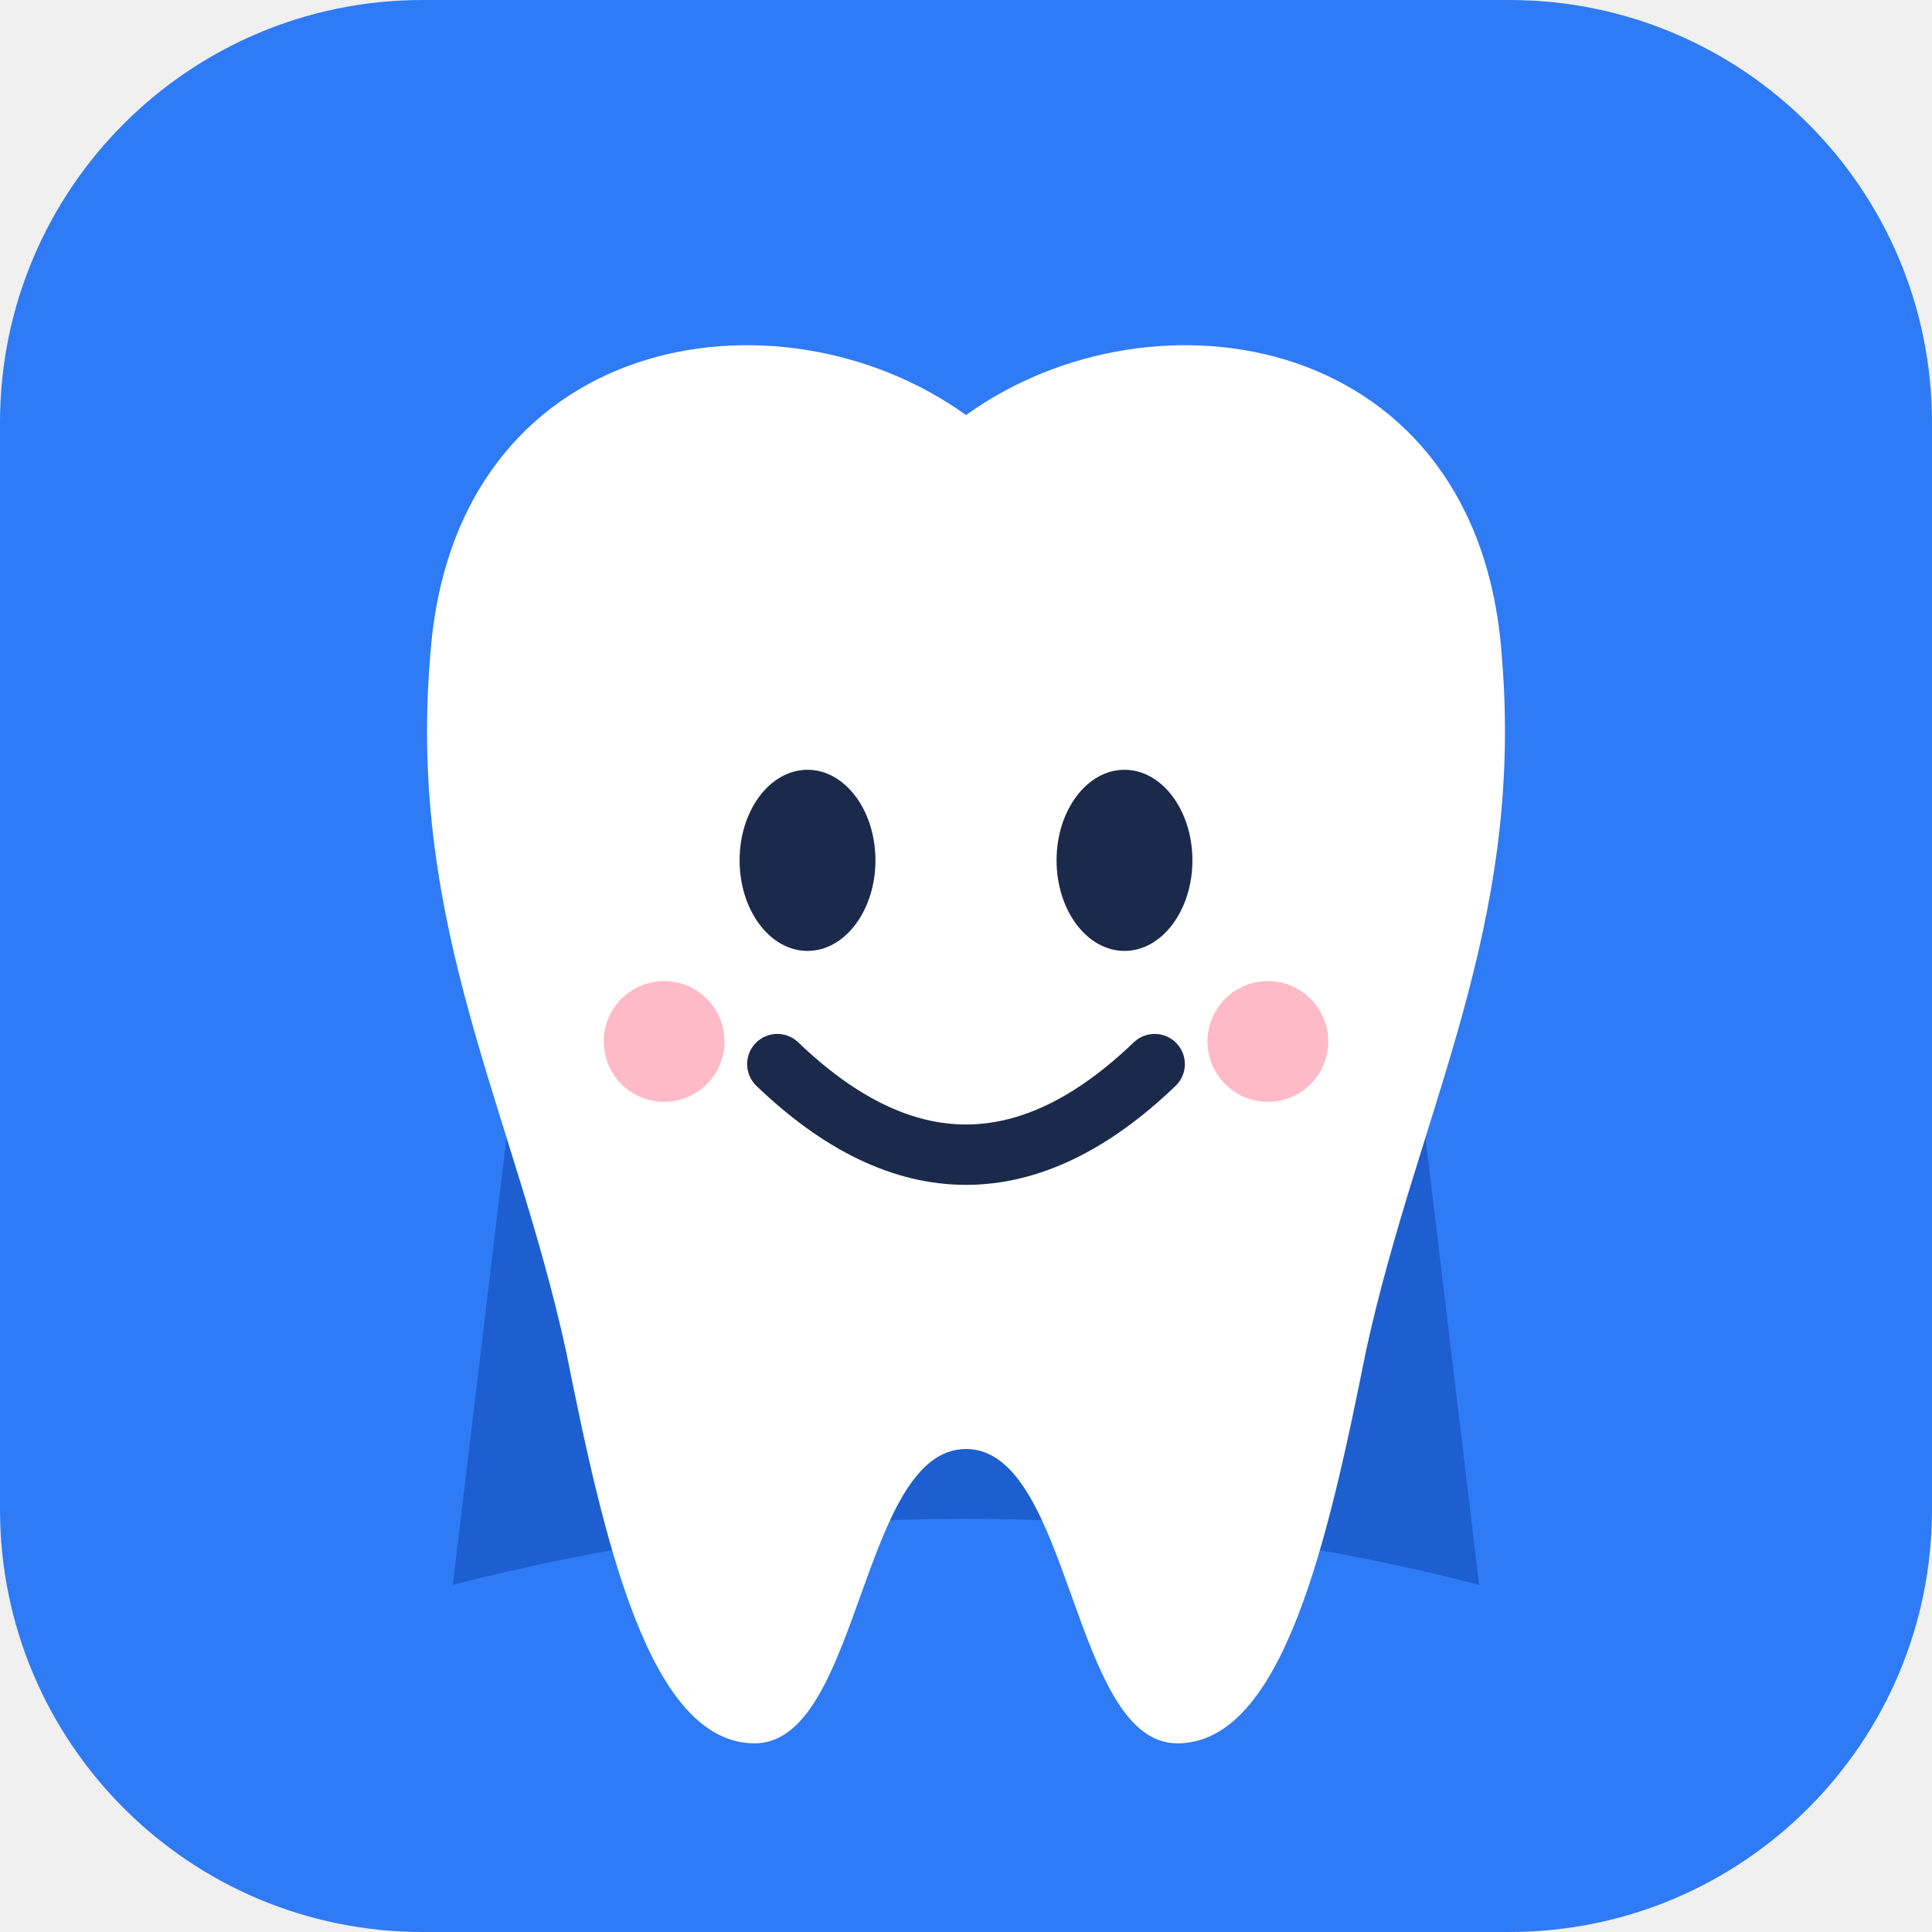
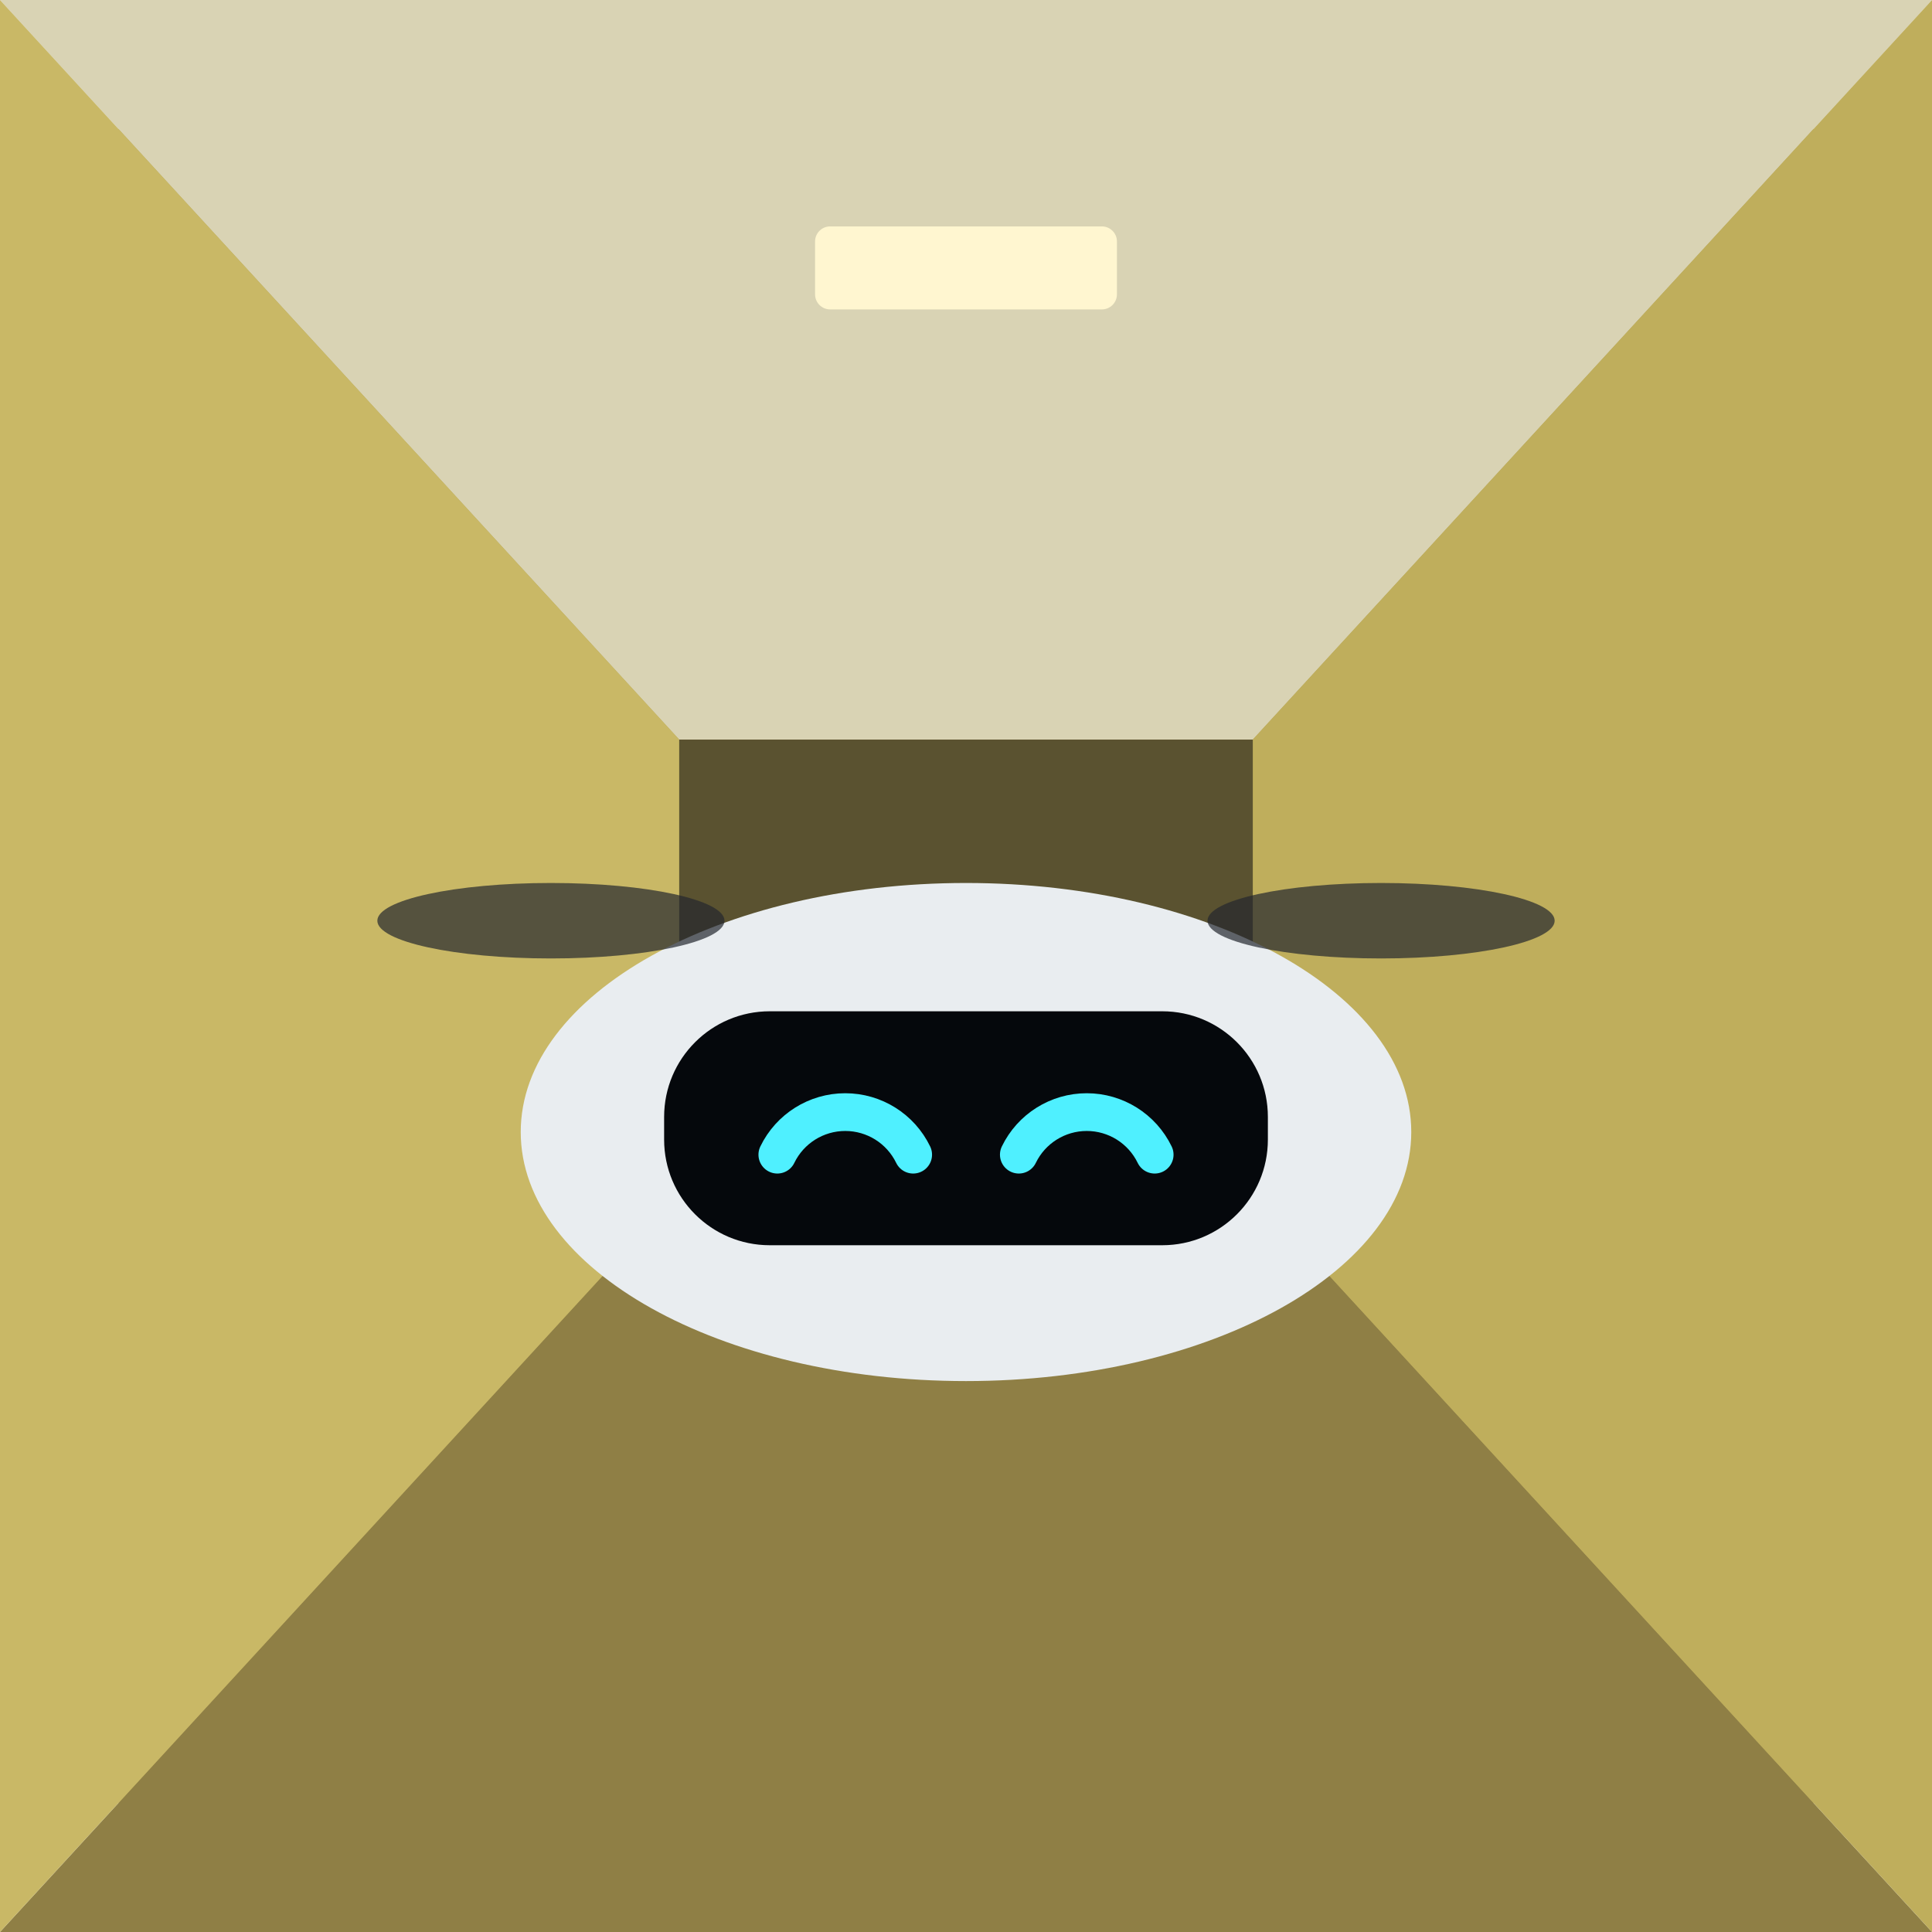
<svg xmlns="http://www.w3.org/2000/svg" viewBox="0 0 512 512">
-   <rect width="512" height="512" rx="112" fill="#2f7bf6" />
-   <path d="M150 170 Q256 140 362 170 L392 420 Q256 385 120 420 Z" fill="#1d5fd1" />
-   <path d="M256 110c-50-36-136-22-142 64-6 72 22 120 36 184 10 50 22 104 50 104s28-78 56-78 28 78 56 78 40-54 50-104c14-64 42-112 36-184-6-86-92-100-142-64z" fill="#fff" />
-   <ellipse cx="214" cy="228" rx="18" ry="24" fill="#1b2a4a" />
-   <ellipse cx="298" cy="228" rx="18" ry="24" fill="#1b2a4a" />
-   <path d="M206 282 Q256 330 306 282" stroke="#1b2a4a" stroke-width="16" fill="none" stroke-linecap="round" />
-   <circle cx="176" cy="276" r="16" fill="#ff9db0" opacity=".7" />
-   <circle cx="336" cy="276" r="16" fill="#ff9db0" opacity=".7" />
+   <rect width="512" height="512" rx="112" fill="#b5a45a" />
+   <path d="M0 0H512L332 196H180Z" fill="#d9d3b4" />
+   <path d="M0 512H512L332 316H180Z" fill="#8f7f45" />
+   <path d="M0 0L180 196V316L0 512Z" fill="#c9b866" />
+   <path d="M512 0L332 196V316L512 512Z" fill="#bfae5c" />
+   <rect x="180" y="196" width="152" height="120" fill="#5a5230" />
+   <rect x="216" y="60" width="80" height="22" rx="4" fill="#fff6d0" />
+   <ellipse cx="256" cy="300" rx="118" ry="66" fill="#e9edf0" />
+   <rect x="176" y="268" width="160" height="62" rx="28" fill="#05080c" />
+   <path d="M206 306a20 20 0 0 1 36 0M270 306a20 20 0 0 1 36 0" stroke="#4ff0ff" stroke-width="10" fill="none" stroke-linecap="round" />
+   <ellipse cx="146" cy="244" rx="46" ry="10" fill="#23272d" opacity=".7" />
+   <ellipse cx="366" cy="244" rx="46" ry="10" fill="#23272d" opacity=".7" />
</svg>
